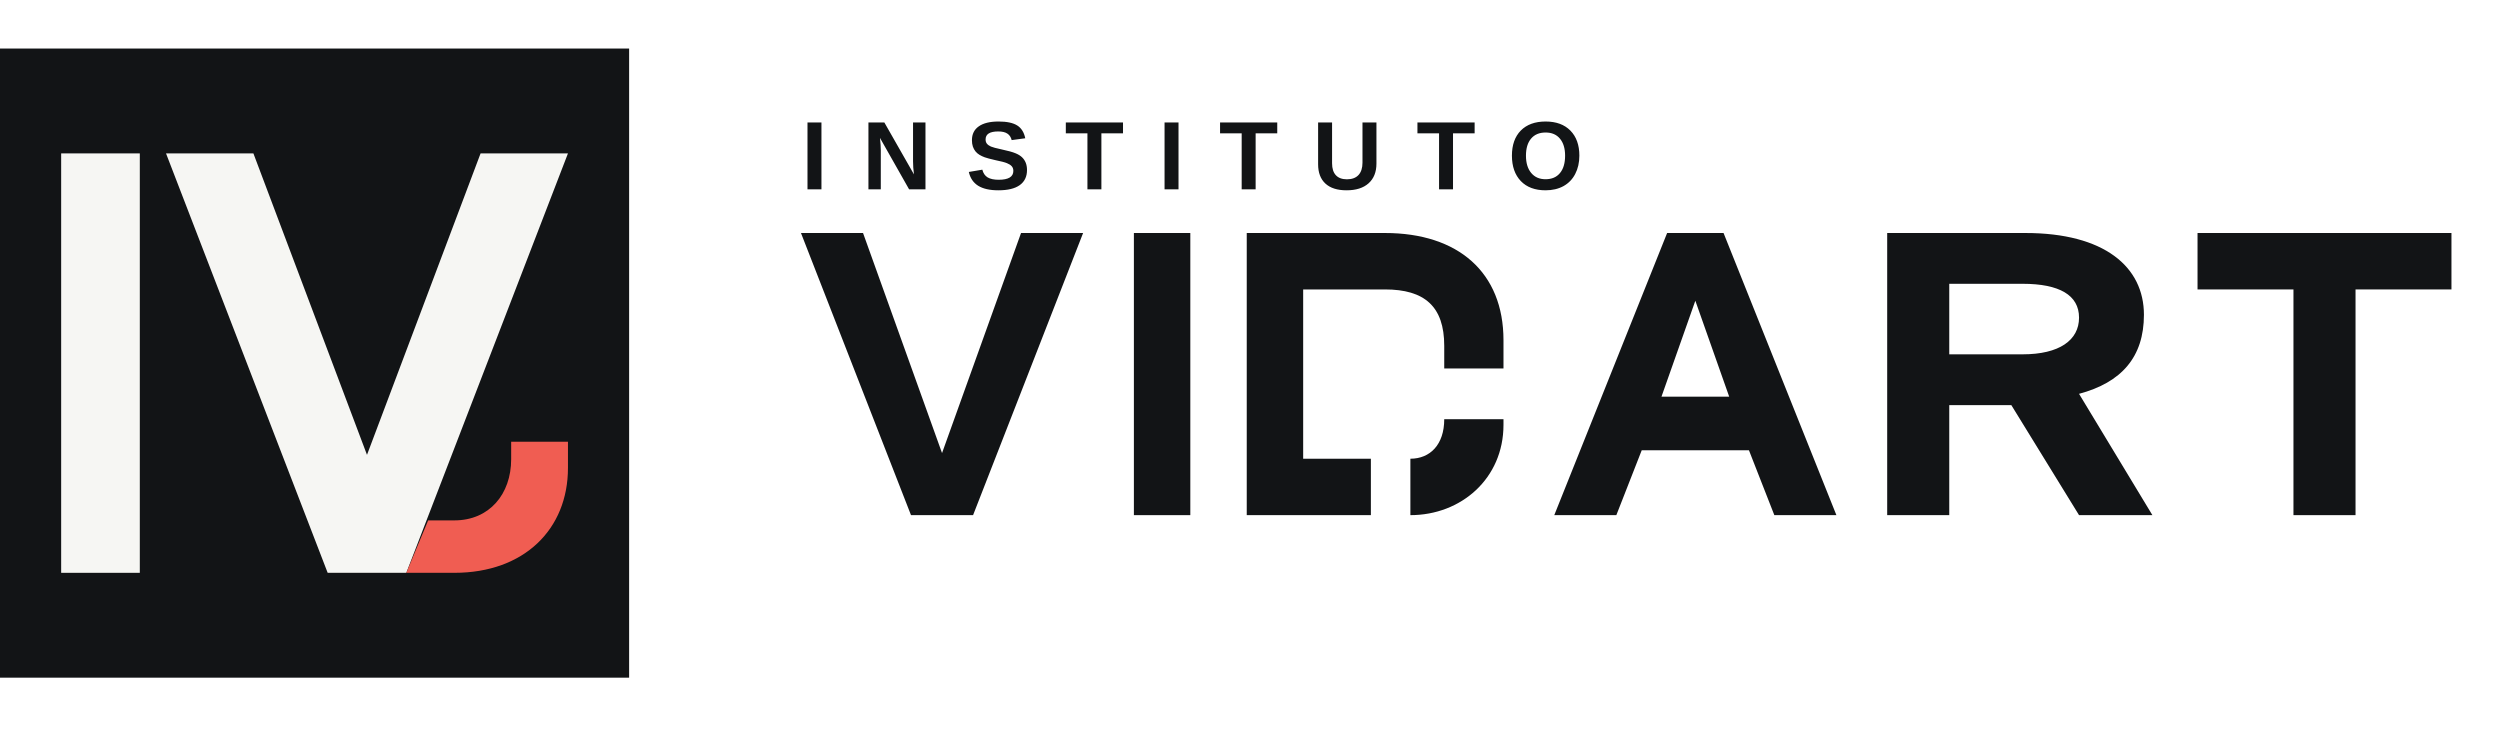
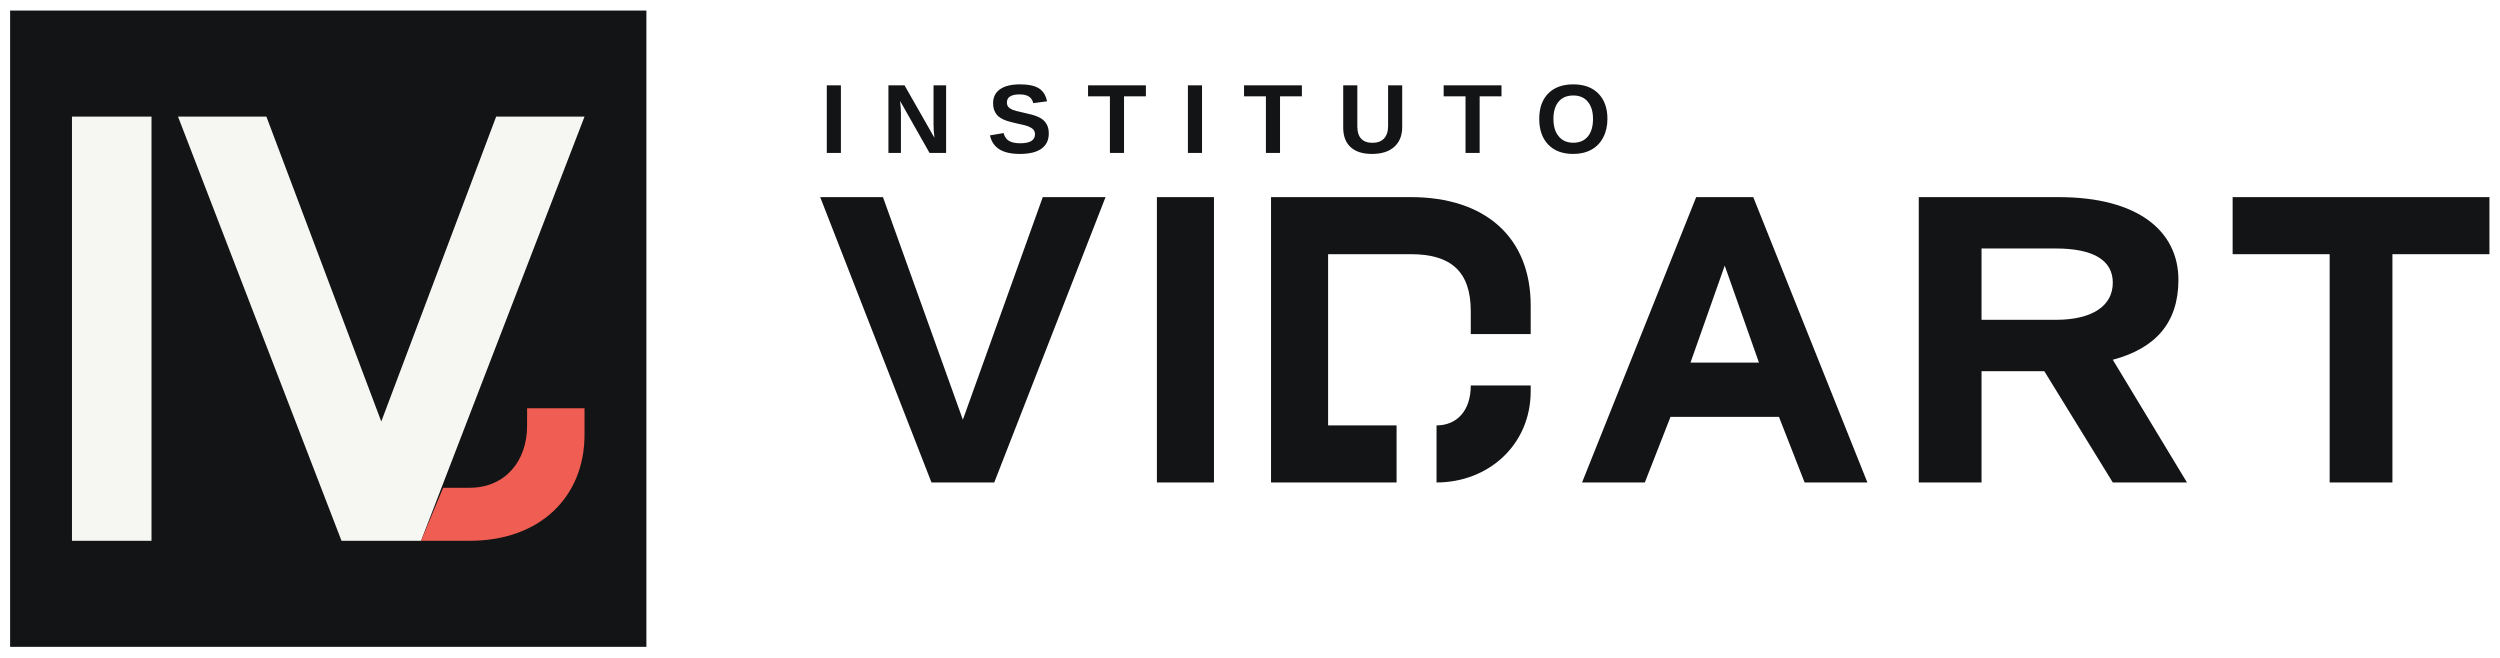
- <svg xmlns="http://www.w3.org/2000/svg" width="515" height="150" viewBox="0 0 515 150" role="img" aria-label="Instituto Vidart">
+ <svg xmlns="http://www.w3.org/2000/svg" width="570.43" height="150" viewBox="-2.06 7.85 509.21 133.9" role="img" aria-label="Instituto Vidart">
  <style>
      .display { font-family: "Space Grotesk", "Arial", sans-serif; font-weight: 700; }
      .body { font-family: "Inter", "Arial", sans-serif; }
    </style>
  <g transform="translate(0 10) scale(0.9)">
    <rect width="144" height="144" fill="#121416" />
    <path fill="#F6F6F3" d="M14 24h18v96H14z" />
    <path fill="#F6F6F3" d="M38 24h20l26 69 26-69h20l-37 96H75z" />
    <path fill="#F05D52" d="M98 108h6c8 0 13-6 13-14v-4h13v6c0 14-10 24-26 24H93z" />
  </g>
  <text x="165" y="39" class="display" font-size="20" letter-spacing="7" fill="#121416">INSTITUTO</text>
  <g data-wordmark="vidart-open-d-dual" data-d-openings="entry-right-48-66-exit-bottom-202-216" transform="translate(165 48) scale(0.5811966)">
    <path fill="#121416" fill-rule="evenodd" d="M0 0H22L50 78L78 0H100L61 100H39Z" />
    <path fill="#121416" fill-rule="evenodd" d="M118 0H138V100H118Z" />
    <path fill="#121416" fill-rule="evenodd" d="M158 0H178V100H158ZM178 0H207C233 0 249 14 249 38V48H228V40C228 26 221 20 207 20H178ZM178 80H202V100H178ZM228 66H249V68C249 87 234 100 216 100V80C223 80 228 75 228 66Z" />
    <path fill="#121416" fill-rule="evenodd" d="M307 0H327L367 100H345L336 77H298L289 100H267ZM305 58H329L317 24Z" />
    <path fill="#121416" fill-rule="evenodd" d="M385 0H434C462 0 476 12 476 29C476 44 468 53 453 57L479 100H453L429 61H407V100H385ZM407 18V43H433C446 43 453 38 453 30C453 22 446 18 433 18Z" />
    <path fill="#121416" fill-rule="evenodd" d="M495 0H585V20H551V100H529V20H495Z" />
  </g>
</svg>
